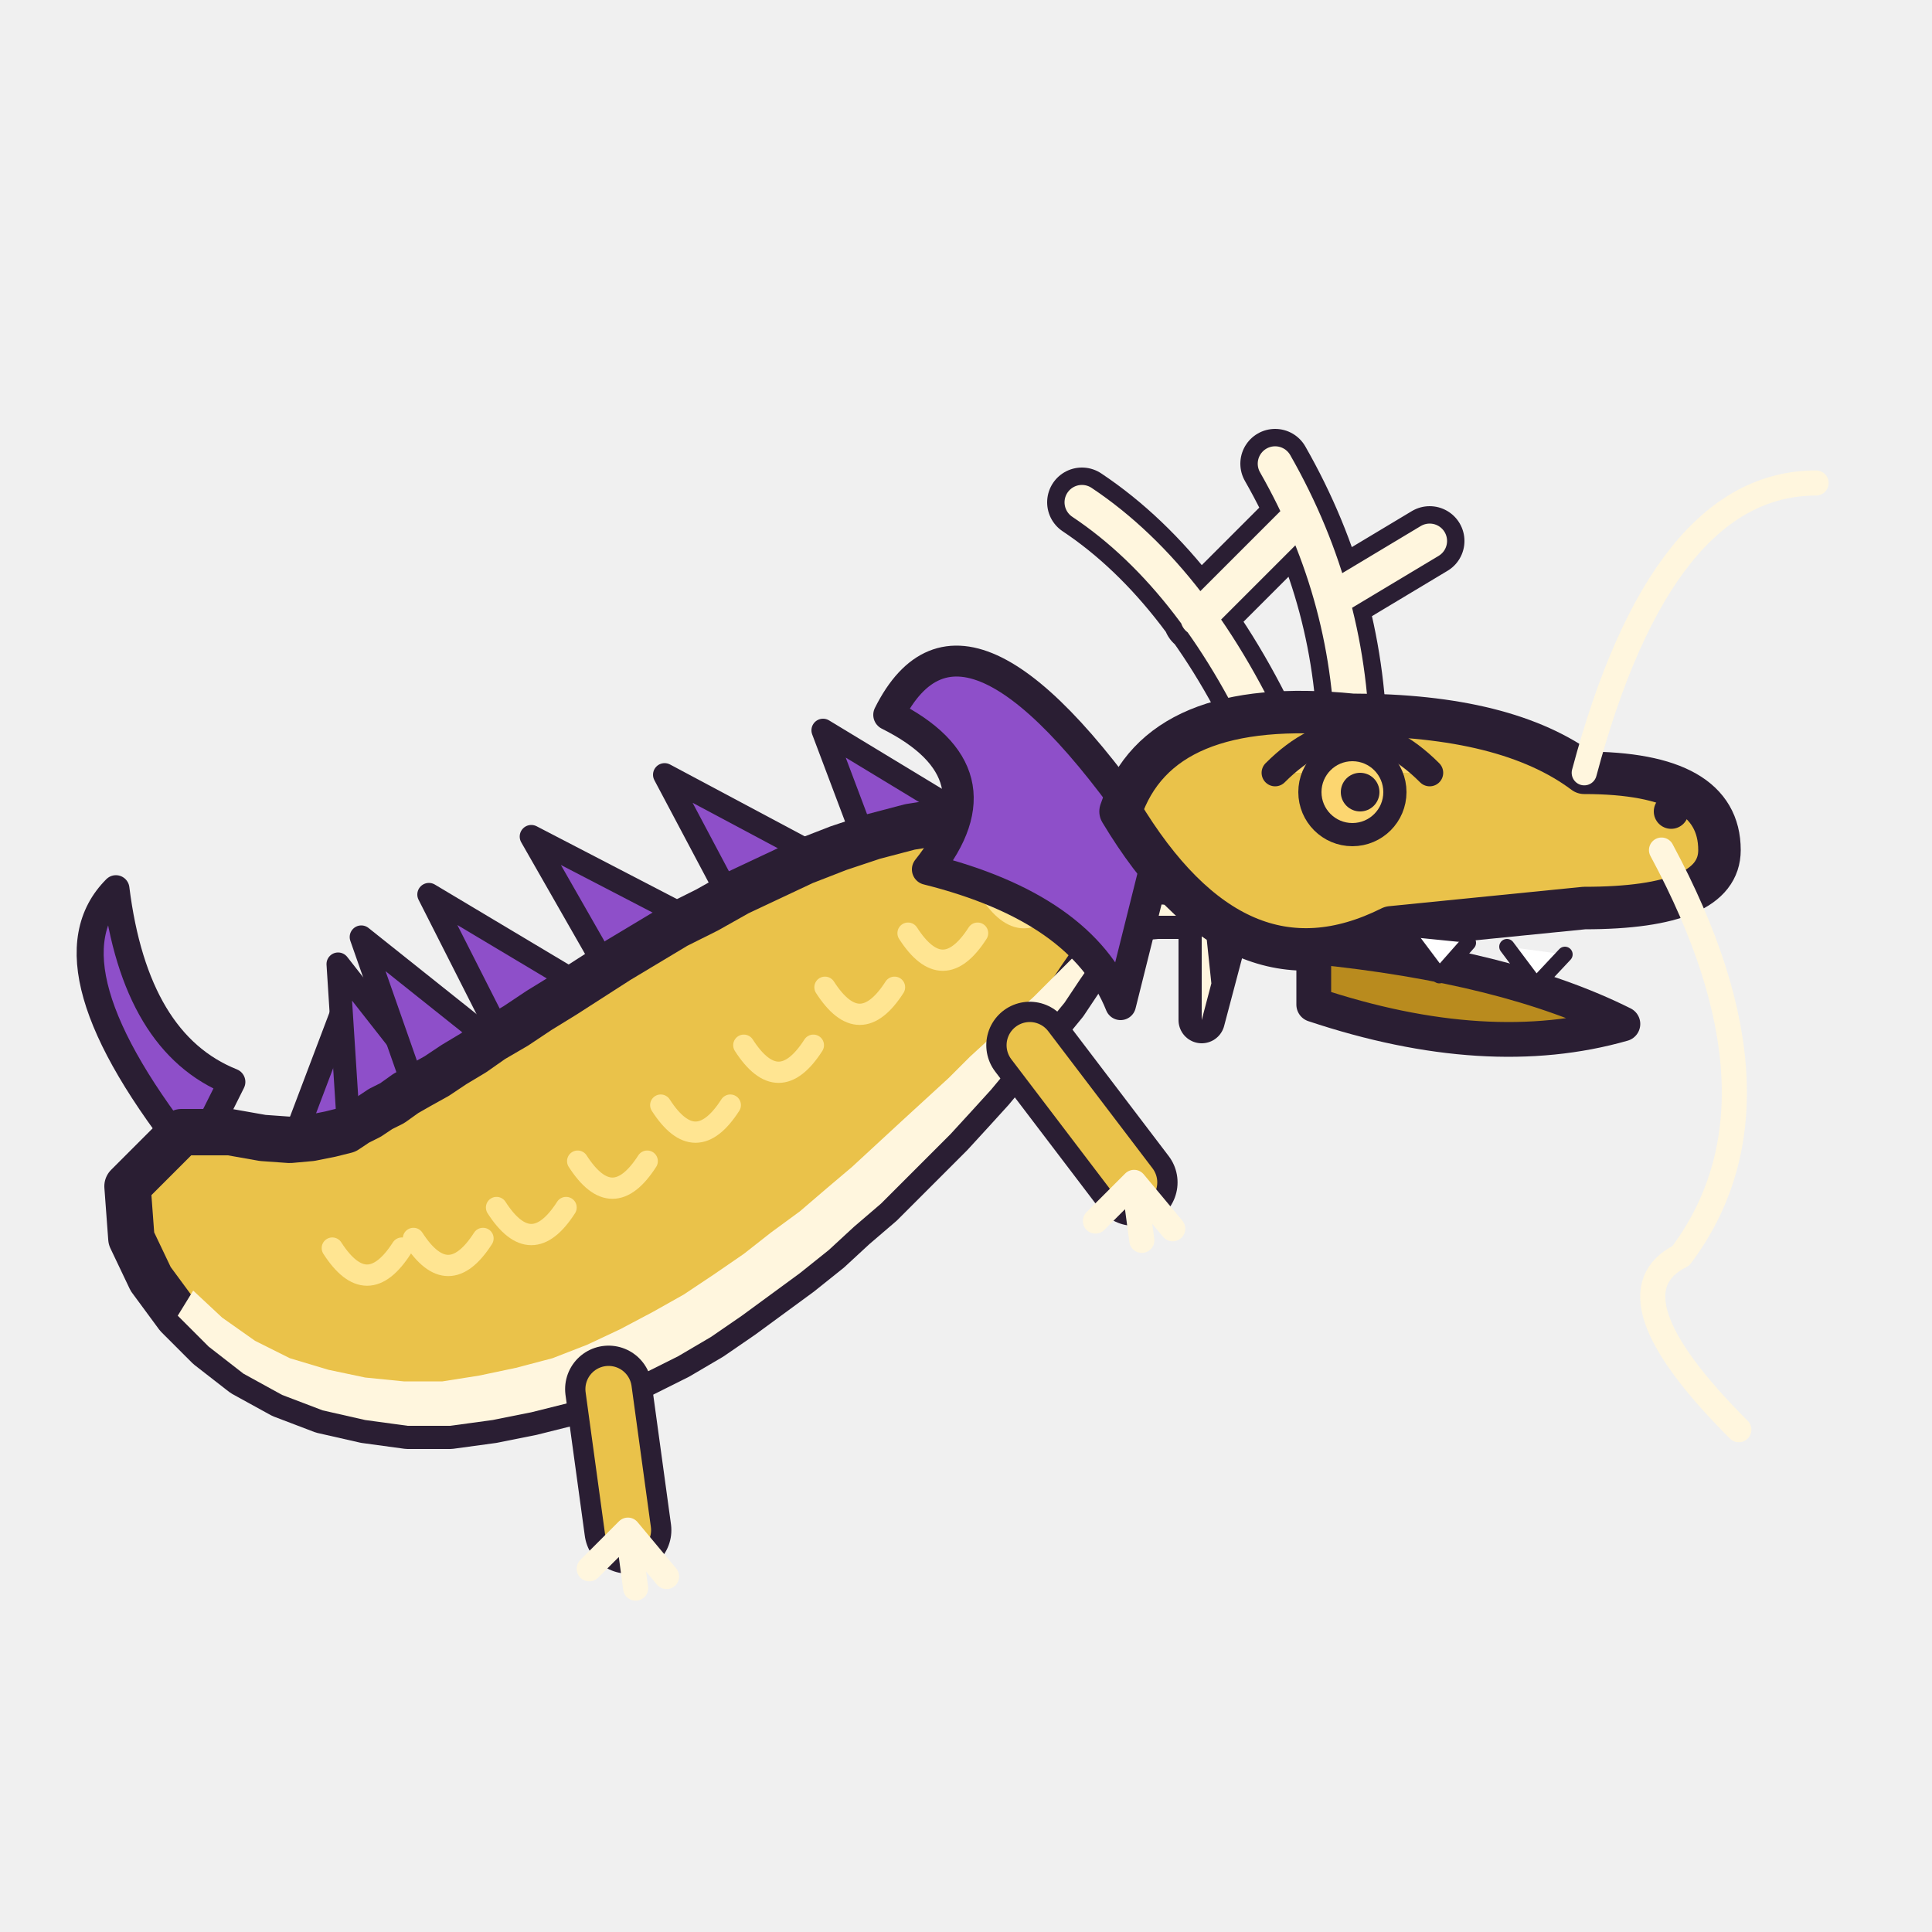
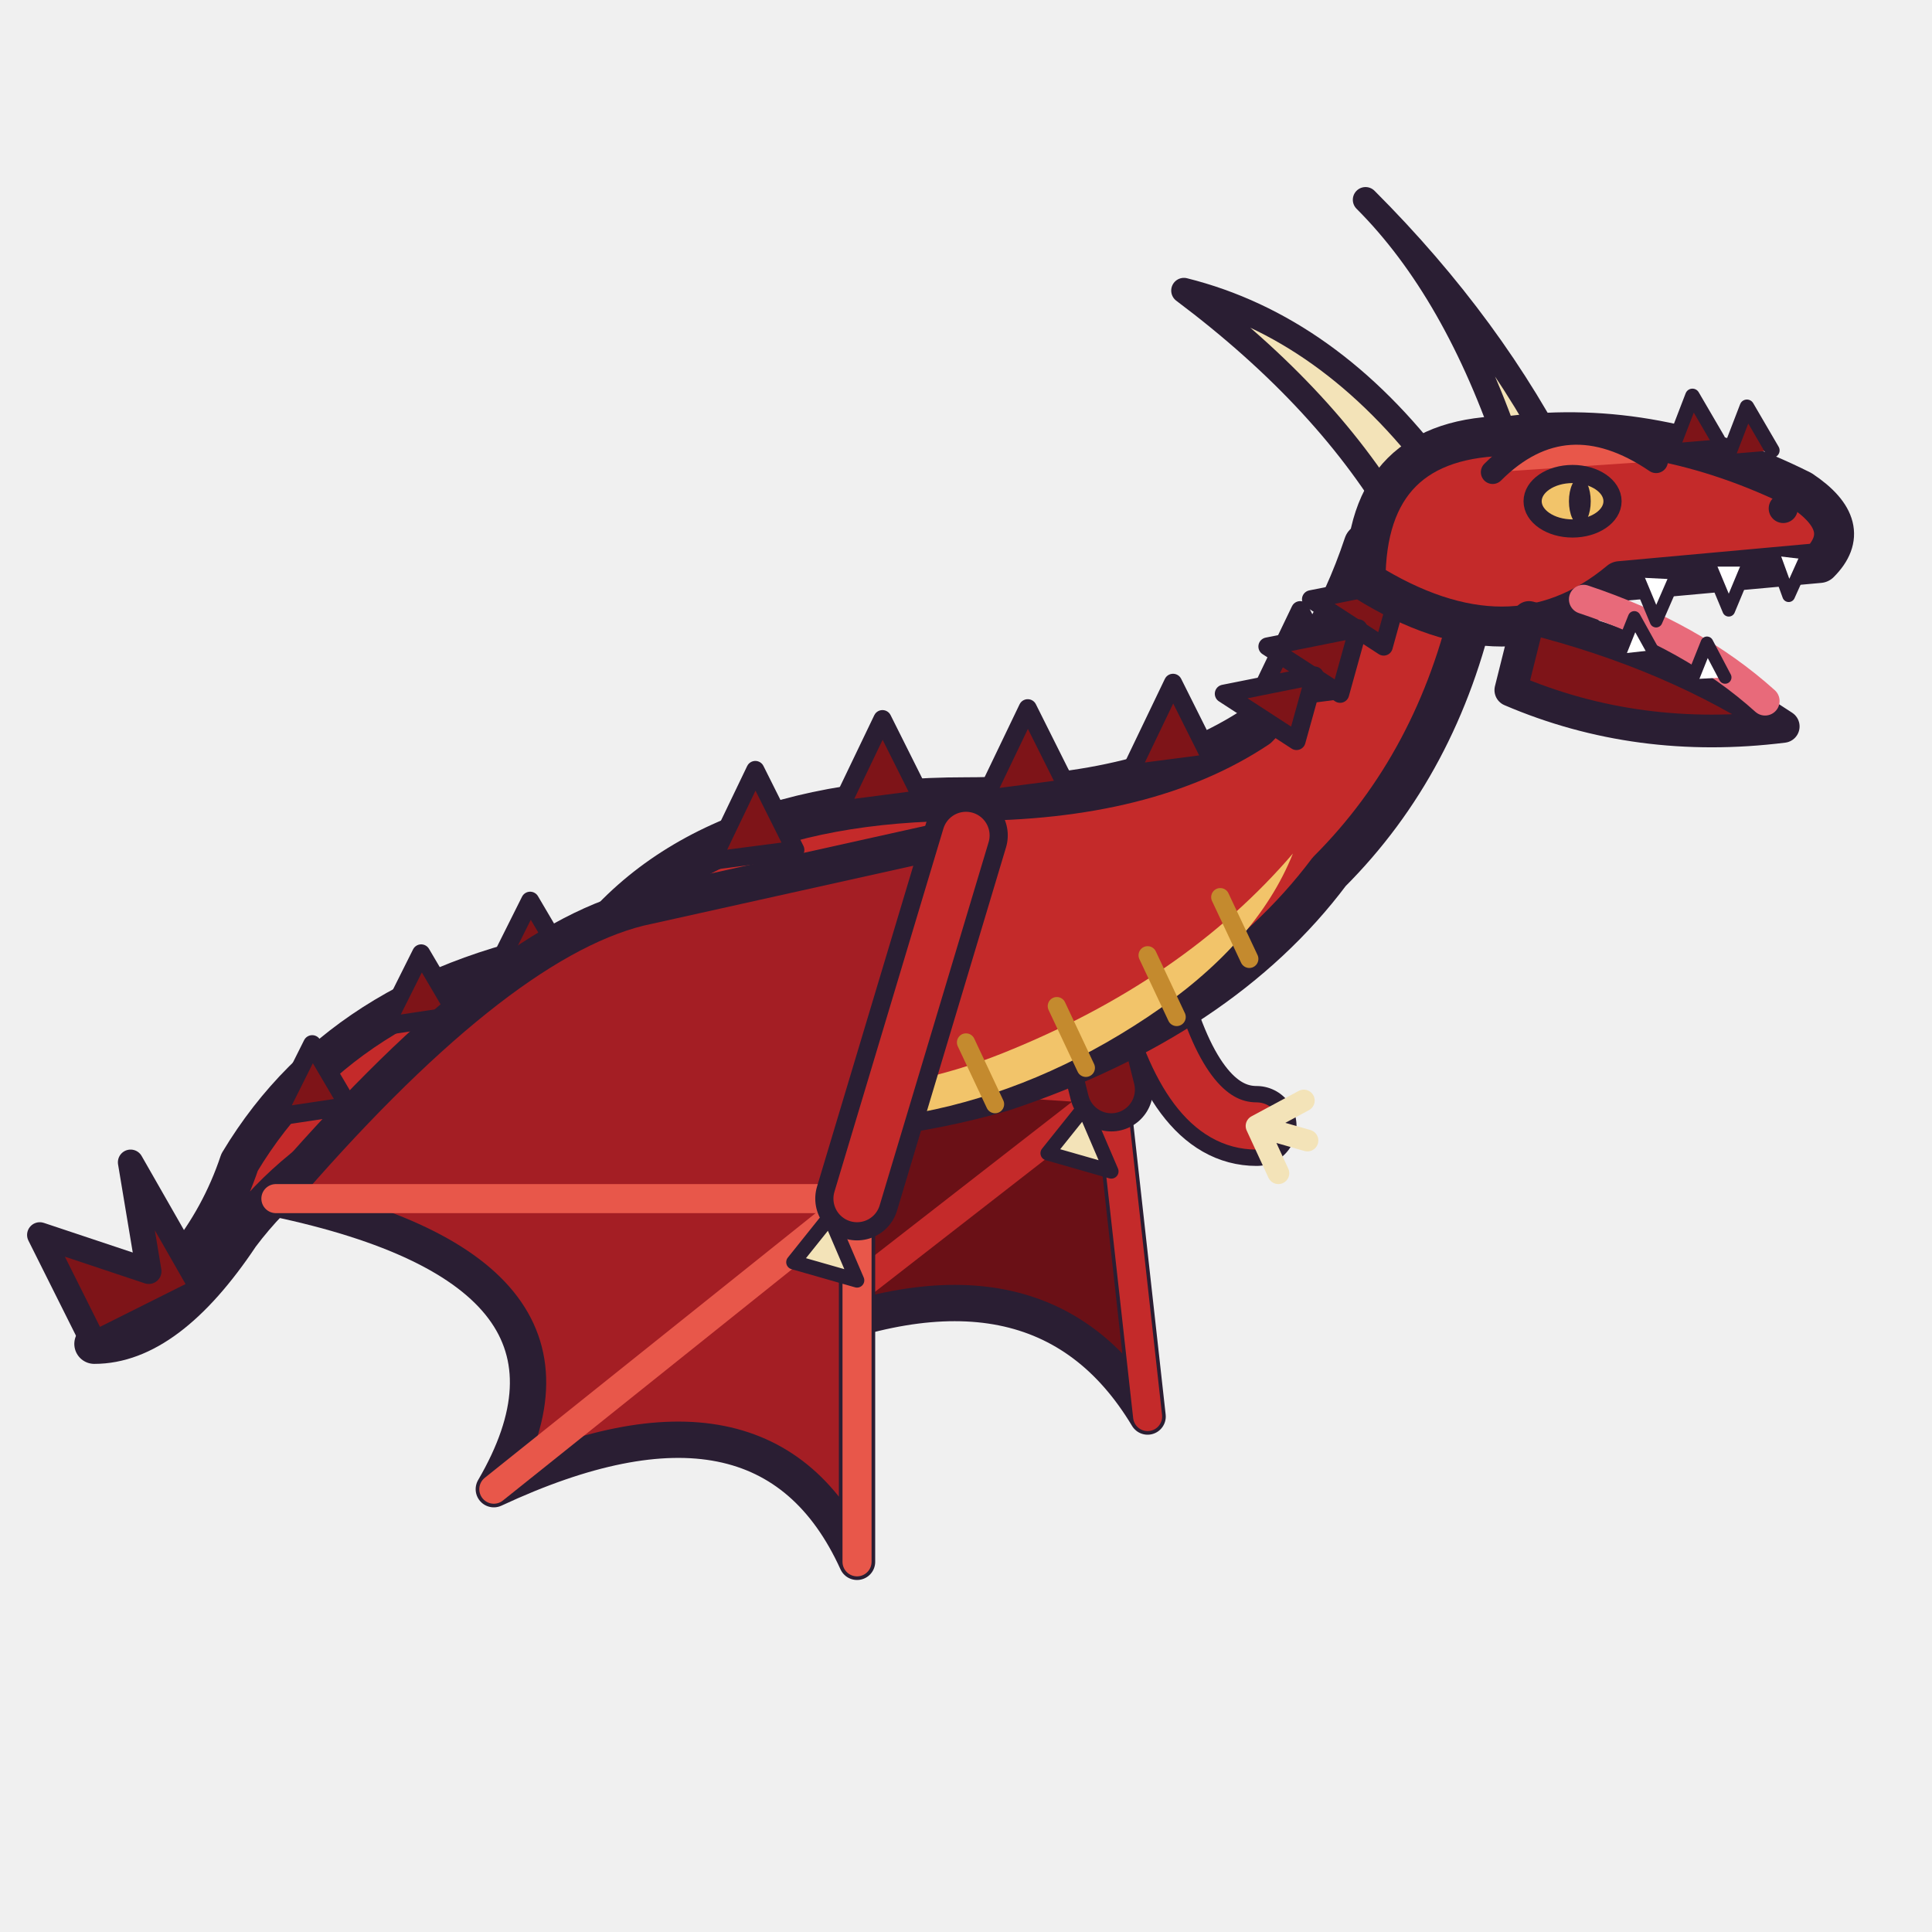
<svg xmlns="http://www.w3.org/2000/svg" viewBox="0 0 100 100">
  <g stroke="#2A1E33" stroke-linejoin="round" stroke-linecap="round">
-     <path d="M10.0 60.0 Q2.0 50.0 6.0 46.0 Q7.0 54.0 12.0 56.0 Q6.0 68.0 10.0 60.0 Z" fill="#8E4FC9" stroke-width="1.4" />
-     <path d="M15.5 58.2 L18.0 51.6 L20.2 58.7 Z" fill="#8E4FC9" stroke-width="1.2" />
-     <path d="M18.0 57.7 L17.5 49.9 L22.6 56.4 Z" fill="#8E4FC9" stroke-width="1.2" />
-     <path d="M21.4 56.2 L18.7 48.5 L25.6 54.0 Z" fill="#8E4FC9" stroke-width="1.2" />
-     <path d="M25.9 53.6 L22.2 46.3 L29.9 50.9 Z" fill="#8E4FC9" stroke-width="1.2" />
-     <path d="M31.5 50.3 L27.5 43.3 L35.4 47.4 Z" fill="#8E4FC9" stroke-width="1.2" />
-     <path d="M37.9 46.7 L34.4 40.1 L41.9 44.1 Z" fill="#8E4FC9" stroke-width="1.2" />
-     <path d="M44.9 43.9 L42.6 37.8 L49.2 41.8 Z" fill="#8E4FC9" stroke-width="1.2" />
-     <path d="M52.4 43.1 L51.9 38.2 L57.1 42.2 Z" fill="#8E4FC9" stroke-width="1.2" />
-     <path d="M9.4 58.6 L11.9 58.6 L13.6 58.9 L15.0 59.0 L16.1 58.9 L17.1 58.7 L17.9 58.5 L18.5 58.1 L19.1 57.8 L19.7 57.4 L20.3 57.1 L21.0 56.6 L21.7 56.2 L22.6 55.7 L23.5 55.1 L24.5 54.5 L25.5 53.8 L26.7 53.1 L27.9 52.3 L29.2 51.5 L30.6 50.6 L32.0 49.7 L33.5 48.8 L35.0 47.9 L36.6 47.1 L38.2 46.2 L39.9 45.4 L41.6 44.6 L43.4 43.9 L45.2 43.3 L47.1 42.8 L49.0 42.5 L50.9 42.3 L52.8 42.3 L54.8 42.7 L56.8 43.7 L58.3 43.5 L59.9 43.4 L61.5 43.4 L63.1 43.7 L65.8 39.2 L62.2 52.8 L62.2 47.6 L61.1 47.4 L59.9 47.4 L58.8 47.5 L57.6 47.7 L56.8 49.4 L55.9 50.7 L55.1 51.9 L54.2 53.0 L53.3 54.1 L52.3 55.2 L51.3 56.4 L50.3 57.5 L49.2 58.7 L48.0 59.9 L46.8 61.1 L45.6 62.3 L44.2 63.5 L42.9 64.7 L41.4 65.9 L39.9 67.0 L38.4 68.1 L36.8 69.2 L35.1 70.2 L33.3 71.1 L31.5 71.9 L29.5 72.6 L27.5 73.1 L25.5 73.5 L23.3 73.8 L21.1 73.8 L18.9 73.5 L16.7 73.0 L14.6 72.2 L12.6 71.1 L10.8 69.7 L9.2 68.1 L7.8 66.2 L6.8 64.1 L6.6 61.4 Z" fill="#EAC24A" stroke-width="2.4" />
-     <path d="M10.0 66.8 L11.5 68.2 L13.2 69.4 L15.0 70.3 L17.0 70.9 L18.9 71.3 L20.9 71.5 L22.9 71.5 L24.8 71.2 L26.7 70.8 L28.6 70.3 L30.4 69.6 L32.1 68.8 L33.8 67.9 L35.4 67.0 L36.9 66.0 L38.5 64.9 L39.9 63.8 L41.4 62.7 L42.8 61.5 L44.1 60.4 L45.4 59.2 L46.7 58.0 L47.9 56.9 L49.1 55.8 L50.2 54.7 L51.4 53.6 L52.4 52.6 L53.5 51.6 L54.5 50.6 L55.5 49.6 L56.5 48.5 L57.5 47.1 L58.7 46.9 L59.9 46.8 L61.2 46.9 L62.3 47.1 L62.7 50.9 L62.2 52.8 L62.2 47.6 L61.1 47.4 L59.9 47.4 L58.8 47.5 L57.6 47.7 L56.8 49.4 L55.9 50.7 L55.1 51.9 L54.2 53.0 L53.3 54.1 L52.3 55.2 L51.3 56.4 L50.3 57.5 L49.2 58.7 L48.0 59.9 L46.8 61.1 L45.6 62.3 L44.2 63.5 L42.9 64.7 L41.4 65.9 L39.9 67.0 L38.4 68.1 L36.8 69.2 L35.1 70.2 L33.3 71.1 L31.5 71.9 L29.5 72.6 L27.5 73.1 L25.5 73.5 L23.3 73.8 L21.1 73.8 L18.9 73.5 L16.7 73.0 L14.6 72.2 L12.6 71.1 L10.8 69.7 L9.2 68.1 Z" fill="#FFF6DE" stroke="none" />
-     <path d="M17.2 64.6 Q19.0 67.4 20.8 64.6" fill="none" stroke="#FFE592" stroke-width="1.1" />
-     <path d="M21.4 64.1 Q23.2 66.9 25.0 64.1" fill="none" stroke="#FFE592" stroke-width="1.1" />
-     <path d="M25.7 62.5 Q27.5 65.3 29.3 62.5" fill="none" stroke="#FFE592" stroke-width="1.1" />
-     <path d="M29.9 60.1 Q31.7 62.9 33.5 60.1" fill="none" stroke="#FFE592" stroke-width="1.1" />
-     <path d="M34.2 57.2 Q36.0 60.0 37.8 57.2" fill="none" stroke="#FFE592" stroke-width="1.1" />
-     <path d="M38.5 54.1 Q40.3 56.9 42.1 54.1" fill="none" stroke="#FFE592" stroke-width="1.1" />
-     <path d="M42.7 51.1 Q44.5 53.9 46.3 51.1" fill="none" stroke="#FFE592" stroke-width="1.1" />
-     <path d="M47.0 48.3 Q48.8 51.1 50.6 48.3" fill="none" stroke="#FFE592" stroke-width="1.1" />
-     <path d="M51.2 46.1 Q53.0 48.9 54.8 46.1" fill="none" stroke="#FFE592" stroke-width="1.1" />
-     <path d="M55.4 44.7 Q57.2 47.5 59.0 44.7" fill="none" stroke="#FFE592" stroke-width="1.1" />
-     <path d="M31.5 71.9 L32.5 79.2" stroke-width="4.5" />
-     <path d="M31.5 71.9 L32.5 79.2" stroke="#EAC24A" stroke-width="2.4" />
-     <path d="M30.5 81.2 L32.5 79.2 L34.5 81.6 M32.5 79.2 L32.9 82.2" fill="none" stroke="#FFF6DE" stroke-width="1.3" />
-     <path d="M53.3 54.1 L58.7 61.2" stroke-width="4.5" />
-     <path d="M53.3 54.1 L58.7 61.2" stroke="#EAC24A" stroke-width="2.4" />
-     <path d="M56.7 63.2 L58.7 61.2 L60.7 63.6 M58.7 61.2 L59.1 64.2" fill="none" stroke="#FFF6DE" stroke-width="1.3" />
-     <path d="M60.0 44.0 Q50.0 29.0 46.0 37.0 Q52.0 40.0 48.0 45.0 Q56.0 47.0 58.0 52.0 Z" fill="#8E4FC9" stroke-width="1.6" />
-     <path d="M66.0 39.0 Q62.0 30.0 56.0 26.0 M62.0 32.0 L67.0 27.0 M70.0 39.0 Q70.0 31.0 66.0 24.0 M69.0 31.0 L74.0 28.0" fill="none" stroke-width="3.6" />
-     <path d="M66.0 39.0 Q62.0 30.0 56.0 26.0 M62.0 32.0 L67.0 27.0 M70.0 39.0 Q70.0 31.0 66.0 24.0 M69.0 31.0 L74.0 28.0" fill="none" stroke="#FFF6DE" stroke-width="1.8" />
-     <path d="M58.0 42.0 Q60.0 36.0 70.0 37.0 Q78.0 37.0 82.0 40.0 Q89.0 40.0 89.0 44.0 Q89.0 47.0 82.0 47.0 L72.0 48.0 Q64.0 52.0 58.0 42.0 Z" fill="#EAC24A" stroke-width="2.2" />
-     <path d="M68.0 49.0 Q78.0 50.0 84.0 53.0 Q77.0 55.0 68.0 52.0 Z" fill="#B98B1E" stroke-width="1.8" />
-     <path d="M73.0 48.5 L74.5 50.5 L76.0 48.8 M78.0 49.0 L79.5 51.0 L81.0 49.4" fill="#fff" stroke-width=".8" />
-     <path d="M66.0 40.0 Q70.0 36.0 74.0 40.0" fill="#FCD670" stroke-width="1.4" />
-     <circle cx="70.0" cy="41.0" r="2.2" fill="#FCD670" stroke-width="1.2" />
-     <circle cx="70.4" cy="41.0" r="1" fill="#2A1E33" stroke="none" />
-     <circle cx="86.5" cy="42.0" r=".9" fill="#2A1E33" stroke="none" />
-     <path d="M86.0 44.0 Q93.0 57.0 87.0 65.0 Q83.0 67.0 90.0 74.0" fill="none" stroke="#FFF6DE" stroke-width="1.3" />
-     <path d="M82.0 40.0 Q86.0 25.0 94.0 25.0" fill="none" stroke="#FFF6DE" stroke-width="1.3" />
+     <g transform="translate(3 0) scale(.94)">
+       <path d="M54.0 44.0 L58.0 60.0 L60.0 78.0 Q54.0 68.0 40.0 74.0 Q46.0 63.0 28.0 58.0 Q34.0 47.0 36.0 48.0 Z" fill="#6A1016" stroke-width="2" />
+       <path d="M58.0 60.0 L28.0 58.0" fill="none" stroke="#C42A2A" stroke-width="1.6" />
+       <path d="M58.0 60.0 L40.0 74.0" fill="none" stroke="#C42A2A" stroke-width="1.6" />
+       <path d="M58.0 60.0 L60.0 78.0" fill="none" stroke="#C42A2A" stroke-width="1.6" />
+       <path d="M54.0 44.0 L58.0 60.0" fill="none" stroke-width="4.6" />
+       <path d="M54.0 44.0 L58.0 60.0" fill="none" stroke="#7E1418" stroke-width="2.6" />
+       <path d="M56.5 61.0 l-2 2.5 l3.5 1 Z" fill="#F3E3B8" stroke-width=".8" />
+       <path d="M30 58 Q16 60 10 68 Q6 74 2 74 Q8 70 10 64 Q16 54 30 52 Z" fill="#C42A2A" stroke-width="2.2" />
+       <path d="M2 74 L-1 68 L5 70 L4 64 L8 71 Z" fill="#7E1418" stroke-width="1.4" />
+       <path d="M12 61.5 l2 -4 l2 3.4 Z" fill="#7E1418" stroke-width="1" />
+       <path d="M18 56.5 l2 -4 l2 3.4 Z" fill="#7E1418" stroke-width="1" />
+       <path d="M24 53.6 l2 -4 l2 3.4 Z" fill="#7E1418" stroke-width="1" />
+       <path d="M36 58 Q34 66 40 70" fill="none" stroke-width="5" />
+       <path d="M36 58 Q34 66 40 70" fill="none" stroke="#7E1418" stroke-width="3" />
+       <path d="M40 70 l3 -1 M40 70 l3 1.4 M40 70 l1.6 2.6" stroke="#F3E3B8" stroke-width="1.2" />
+       <path d="M60 54 Q62 62 66 62" fill="none" stroke-width="4.4" />
+       <path d="M60 54 Q62 62 66 62" fill="none" stroke="#C42A2A" stroke-width="2.6" />
+       <path d="M66 62 l2.6 -1.4 M66 62 l2.8 .8 M66 62 l1.2 2.6" stroke="#F3E3B8" stroke-width="1.2" />
+       <path d="M28 54 Q34 44 50 44 Q60 44 66 40 Q70 36 72 30 L78 33 Q76 42 70 48 Q64 56 52 60 Q38 64 28 58 Z" fill="#C42A2A" stroke-width="2.4" />
+       <path d="M32 58 Q42 62 52 58 Q62 54 68 47 Q66 52 60 56 Q48 64 34 61 Z" fill="#F2C46A" stroke="none" />
+       <path d="M38 59 l1.6 3.4" fill="none" stroke="#C48A2E" stroke-width="1" />
+       <path d="M44 58.6 l1.6 3.4" fill="none" stroke="#C48A2E" stroke-width="1" />
+       <path d="M50 57.4 l1.6 3.4" fill="none" stroke="#C48A2E" stroke-width="1" />
+       <path d="M55 55.4 l1.6 3.4" fill="none" stroke="#C48A2E" stroke-width="1" />
+       <path d="M60 52.6 l1.6 3.4" fill="none" stroke="#C48A2E" stroke-width="1" />
+       <path d="M64 49.4 l1.6 3.4" fill="none" stroke="#C48A2E" stroke-width="1" />
+       <path d="M36 47.4 l2.4 -5 l2.2 4.4 Z" fill="#7E1418" stroke-width="1" />
+       <path d="M43 44.6 l2.4 -5 l2.2 4.4 Z" fill="#7E1418" stroke-width="1" />
+       <path d="M51 44 l2.4 -5 l2.2 4.4 Z" fill="#7E1418" stroke-width="1" />
+       <path d="M59 42.6 l2.4 -5 l2.2 4.4 Z" fill="#7E1418" stroke-width="1" />
+       <path d="M66 38.6 l2.4 -5 l2.2 4.4 Z" fill="#7E1418" stroke-width="1" />
+       <path d="M74.0 32.0 l-5 1 l4 2.6 Z" fill="#7E1418" stroke-width="1" />
+       <path d="M71.6 34.6 l-5 1 l4 2.6 Z" fill="#7E1418" stroke-width="1" />
+       <path d="M69.2 37.2 l-5 1 l4 2.6 Z" fill="#7E1418" stroke-width="1" />
+       <path d="M76 26 Q70 18 62 16 Q70 22 74 29 Z" fill="#F3E3B8" stroke-width="1.4" />
+       <path d="M80 25 Q77 16 72 11 Q79 18 83 26 Z" fill="#F3E3B8" stroke-width="1.4" />
+       <path d="M72 32 Q72 24 80 24 Q88 23 96 27 Q99 29 97 31 L86 32 Q80 37 72 32 Z" fill="#C42A2A" stroke-width="2.2" />
+       <path d="M81 34 Q89 36 95 40 Q87 41 80 38 Z" fill="#7E1418" stroke-width="1.8" />
+       <path d="M84 33 Q90 35 94 38.6" fill="none" stroke="#E86A7A" stroke-width="1.6" />
+       <path d="M87 31.8 l1 2.4 l1 -2.3 M91 31.2 l1 2.4 l1 -2.4 M94.5 30.6 l.8 2.2 l.9 -2" fill="#fff" stroke-width=".7" />
+       <path d="M86 36 l.8 -2 l1 1.8 M90 37.4 l.8 -2 l1 1.9" fill="#fff" stroke-width=".7" />
+       <path d="M79 26 Q83 22 88 25.4" fill="#E8574A" stroke-width="1.3" />
+       <ellipse cx="83.4" cy="27.6" rx="2.2" ry="1.5" fill="#F2C46A" stroke-width="1" />
+       <ellipse cx="83.8" cy="27.6" rx=".6" ry="1.3" fill="#2A1E33" stroke="none" />
+       <circle cx="95" cy="28" r=".8" fill="#2A1E33" stroke="none" />
+       <path d="M89 24.4 l1 -2.6 l1.4 2.4" fill="#7E1418" stroke-width=".8" />
+       <path d="M92 25.0 l1 -2.6 l1.4 2.4" fill="#7E1418" stroke-width=".8" />
+       <path d="M50.0 46.0 L44.0 66.0 L44.0 86.0 Q39.0 75.0 24.0 82.0 Q31.0 70.0 12.0 66.0 Q24.0 52.0 32.0 50.0 Z" fill="#A41E24" stroke-width="2" />
+       <path d="M44.0 66.0 L12.0 66.0" fill="none" stroke="#E8574A" stroke-width="1.6" />
+       <path d="M44.0 66.0 L24.0 82.0" fill="none" stroke="#E8574A" stroke-width="1.6" />
+       <path d="M44.0 66.0 L44.0 86.0" fill="none" stroke="#E8574A" stroke-width="1.6" />
+       <path d="M50.0 46.0 L44.0 66.0" fill="none" stroke-width="4.6" />
+       <path d="M50.0 46.0 L44.0 66.0" fill="none" stroke="#C42A2A" stroke-width="2.6" />
+       <path d="M42.5 67.0 l-2 2.5 l3.5 1 Z" fill="#F3E3B8" stroke-width=".8" />
+     </g>
  </g>
</svg>
